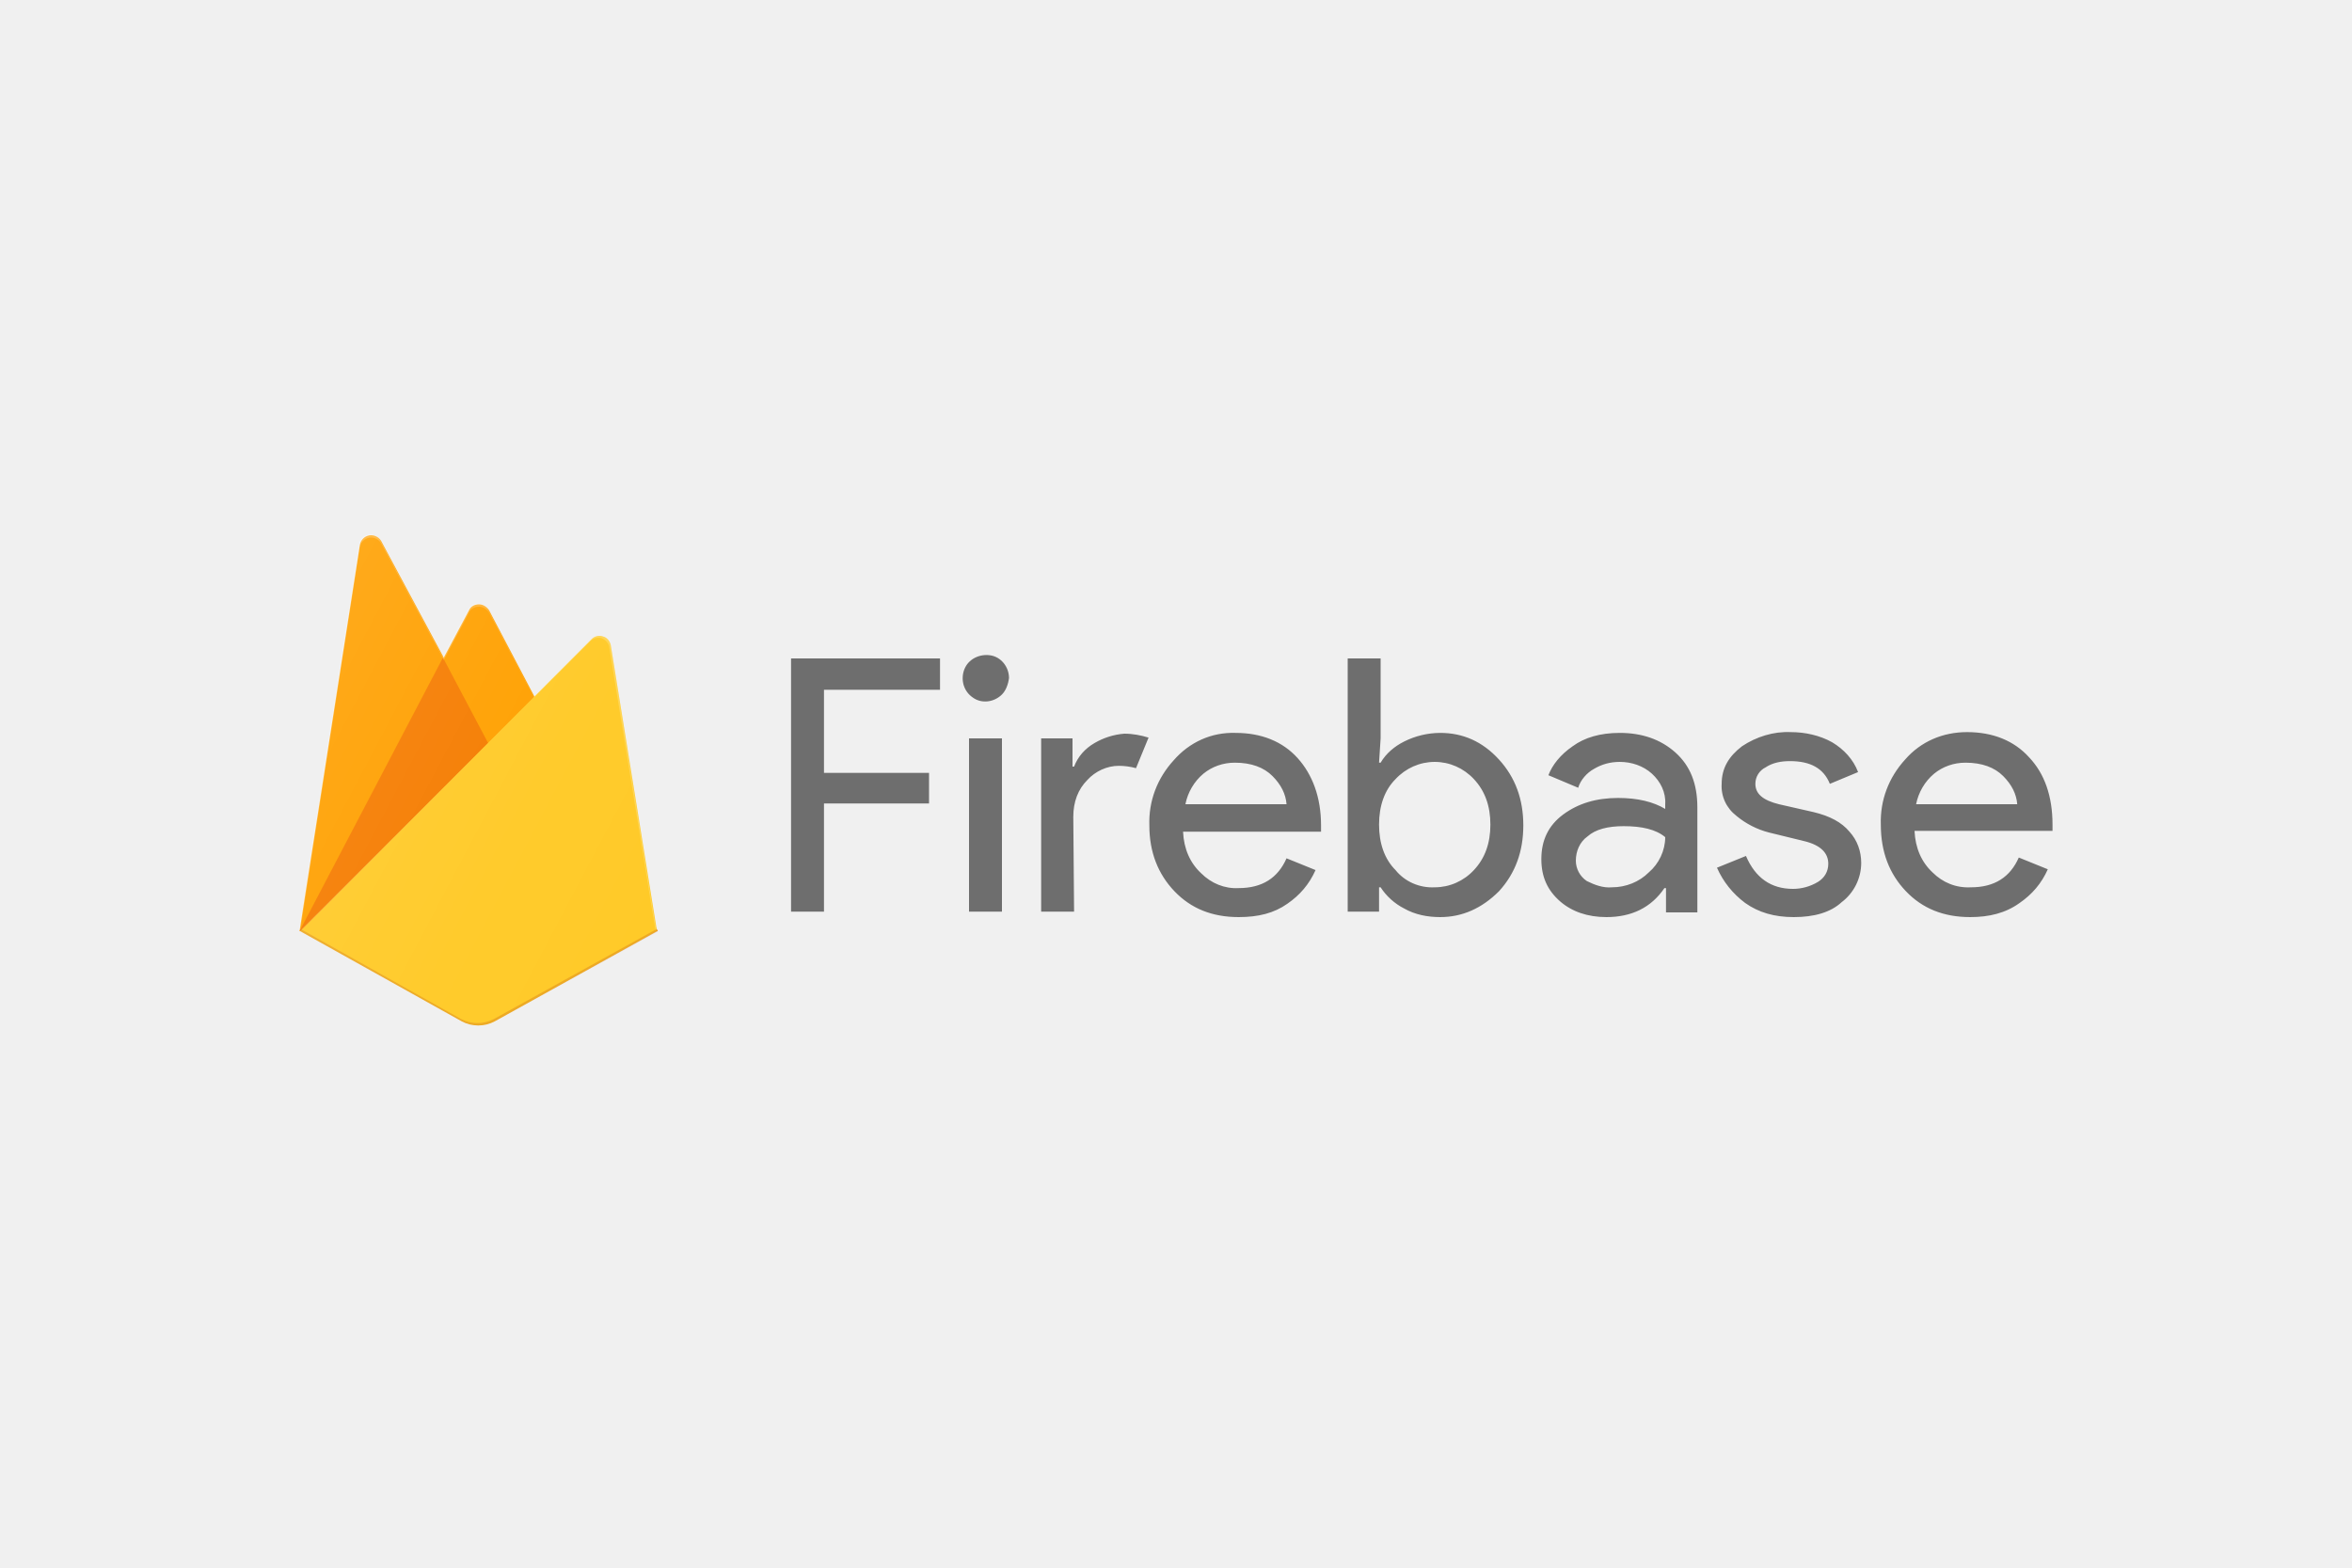
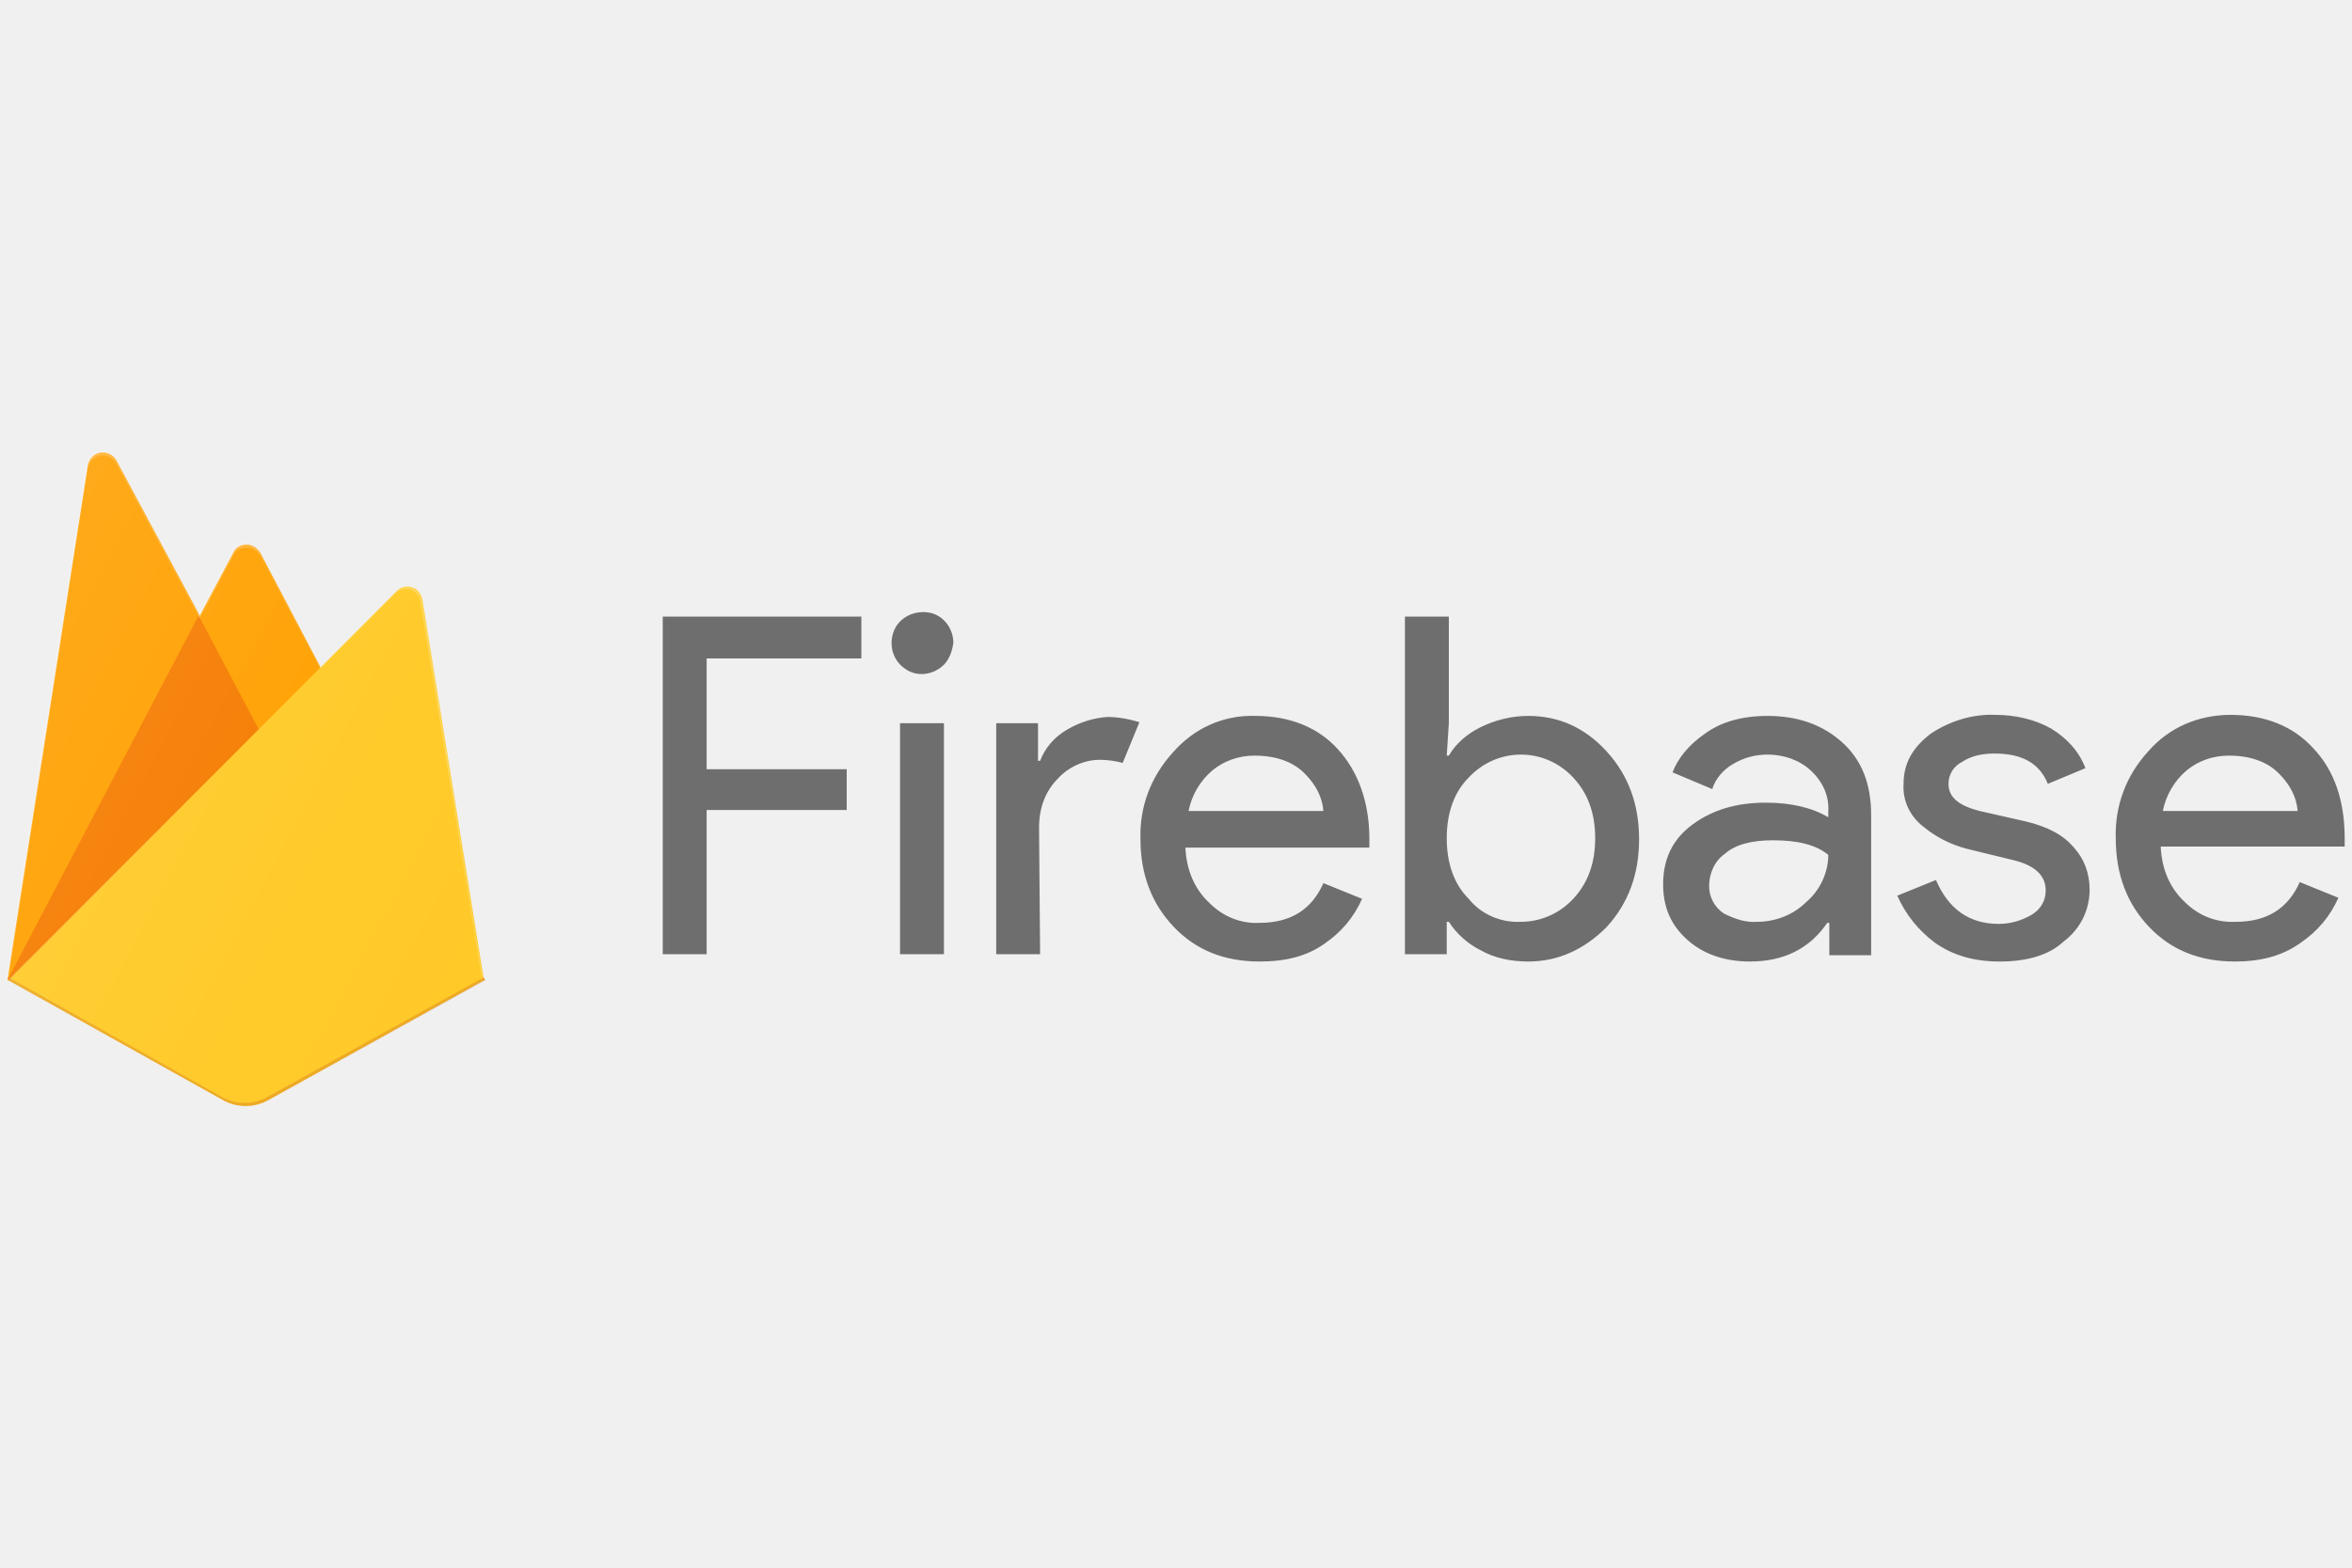
- <svg xmlns="http://www.w3.org/2000/svg" viewBox="0 0 300 200">
-   <path d="M105.1 116.3h-4.2V84h19v4h-14.8v10.6h13.4v3.9h-13.4v13.8zm22.7-27.7c-1 1-2.6 1.2-3.7.4-1.2-.8-1.6-2.3-1.1-3.6s1.9-2 3.3-1.8 2.4 1.5 2.4 2.9c-.1.8-.4 1.6-.9 2.1h0zm0 27.7h-4.2V94.2h4.2v22.1zm9.2 0h-4.2V94.2h4v3.6h.2c.5-1.3 1.4-2.3 2.6-3a8.9 8.9 0 0 1 3.8-1.2c1.1 0 2.1.2 3.1.5l-1.6 3.9a8.33 8.33 0 0 0-2.2-.3c-1.5 0-3 .7-4 1.8-1.2 1.2-1.8 2.8-1.8 4.7l.1 12.1zm21 .7c-3.4 0-6.1-1.1-8.2-3.3s-3.2-5-3.2-8.4c-.1-3.1 1-6 3.1-8.3 2-2.3 4.8-3.6 7.9-3.5 3.3 0 6 1.1 7.9 3.2s3 5 3 8.6v.8h-17.6c.1 2.2.9 4 2.3 5.3 1.3 1.3 3 2 4.8 1.9 3 0 5-1.3 6.1-3.8l3.7 1.5c-.8 1.8-2 3.2-3.6 4.3-1.7 1.2-3.7 1.7-6.2 1.7h0zm6.1-14.4c-.1-1.3-.7-2.5-1.8-3.6s-2.7-1.7-4.8-1.7c-1.5 0-2.9.5-4 1.4-1.2 1-2 2.4-2.3 3.9h12.9zm19.6 14.4c-1.6 0-3.2-.3-4.6-1.1-1.2-.6-2.3-1.6-3-2.7h-.2v3.1h-4V84h4.2v10.2l-.2 3.1h.2c.7-1.2 1.8-2.1 3-2.7a10.39 10.39 0 0 1 4.6-1.1c2.9 0 5.4 1.1 7.5 3.4s3.1 5.1 3.1 8.4-1 6.1-3.1 8.4c-2.2 2.2-4.7 3.3-7.5 3.3h0zm-.7-3.8c1.9 0 3.7-.8 5-2.2 1.4-1.5 2.1-3.4 2.1-5.8s-.7-4.3-2.1-5.8c-1.3-1.4-3.1-2.2-5-2.2s-3.7.8-5 2.2c-1.4 1.4-2.1 3.4-2.1 5.8s.7 4.4 2.1 5.8c1.2 1.5 3.1 2.3 5 2.2h0zm21.9 3.8c-2.4 0-4.4-.7-5.9-2-1.6-1.4-2.4-3.1-2.4-5.4 0-2.4.9-4.3 2.8-5.7s4.2-2.1 7-2.1c2.5 0 4.5.5 6 1.4v-.6c.1-1.5-.6-2.9-1.7-3.9s-2.6-1.5-4.1-1.5c-1.2 0-2.3.3-3.3.9-.9.5-1.7 1.4-2 2.4l-3.8-1.6c.5-1.3 1.5-2.6 3.1-3.7 1.5-1.1 3.5-1.7 6-1.7 2.8 0 5.2.8 7.1 2.5s2.8 4 2.8 7v13.4h-4v-3.1h-.2c-1.7 2.5-4.2 3.7-7.4 3.7h0zm.7-3.8c1.8 0 3.5-.7 4.7-1.9 1.3-1.1 2.1-2.8 2.1-4.5-1.2-1-3-1.4-5.3-1.4-2 0-3.6.4-4.6 1.3-1 .7-1.5 1.9-1.5 3.1 0 1 .5 2 1.4 2.6 1 .5 2.1.9 3.2.8h0zm23.2 3.8c-2.5 0-4.5-.6-6.2-1.8-1.6-1.2-2.8-2.7-3.6-4.5l3.7-1.5c1.2 2.8 3.2 4.2 6 4.2 1.1 0 2.2-.3 3.2-.9.8-.5 1.3-1.3 1.3-2.3 0-1.4-1-2.4-3.1-2.9l-4.5-1.1a10.67 10.67 0 0 1-4.1-2.1c-1.3-1-2-2.5-1.9-4.1 0-2 .9-3.5 2.6-4.8 1.8-1.2 4-1.9 6.2-1.8 1.8 0 3.7.4 5.3 1.3 1.5.9 2.7 2.2 3.3 3.8l-3.6 1.5c-.8-2-2.5-2.9-5.1-2.9-1.1 0-2.2.2-3.1.8a2.33 2.33 0 0 0-1.3 2.1c0 1.3 1 2.1 3 2.6l4.4 1c2.1.5 3.6 1.3 4.6 2.5 1 1.1 1.5 2.5 1.5 4a6.3 6.3 0 0 1-2.5 5c-1.4 1.3-3.5 1.9-6.1 1.9h0zm22.5 0c-3.4 0-6.1-1.1-8.2-3.3s-3.2-5-3.2-8.5c-.1-3.1 1-6 3.1-8.3 2-2.3 4.8-3.5 7.9-3.5 3.3 0 6 1.1 7.9 3.2 2 2.1 3 5 3 8.6v.8h-17.6c.1 2.2.9 4 2.3 5.3 1.3 1.3 3 2 4.9 1.9 3 0 5-1.3 6.1-3.8l3.7 1.5c-.8 1.8-2 3.2-3.6 4.3-1.8 1.3-3.9 1.8-6.3 1.8h0zm6-14.4c-.1-1.3-.7-2.5-1.8-3.6s-2.7-1.7-4.8-1.7c-1.5 0-2.9.5-4 1.4-1.2 1-2 2.4-2.3 3.9h12.9z" opacity=".54" enable-background="new" />
-   <path d="M38.2 118.8l7.7-49.3a1.49 1.49 0 0 1 1.2-1.2c.6-.1 1.2.2 1.5.7l8 14.9 3.2-6c.2-.5.7-.8 1.3-.8.5 0 1 .3 1.3.8l21.5 40.9H38.2z" fill="#ffa000" />
-   <path d="M64.8 99.6l-8.3-15.7-18.3 34.9 26.6-19.2z" fill="#f57c00" />
-   <path d="M83.8 118.8l-5.9-36.5c-.1-.5-.5-1-1-1.1-.5-.2-1.1 0-1.4.3l-37.2 37.3 20.6 11.5c1.3.7 2.9.7 4.2 0l20.7-11.5z" fill="#ffca28" />
-   <path d="M77.9 82.3c-.1-.5-.5-1-1-1.1-.5-.2-1.1 0-1.4.3l-7.4 7.4-5.8-11.1c-.2-.5-.7-.8-1.3-.8s-1 .3-1.3.8l-3.2 6-8-14.9c-.3-.5-.9-.8-1.5-.7a1.49 1.49 0 0 0-1.2 1.2l-7.7 49.3.2.1 37-37c.4-.4.9-.5 1.4-.4.5.2.9.6 1 1.1l5.9 36.2h.1l-5.8-36.4zm-39.6 36.4l7.6-48.9a1.49 1.49 0 0 1 1.2-1.2c.6-.1 1.2.2 1.5.7l8 14.9 3.2-6c.2-.5.7-.8 1.3-.8.5 0 1 .3 1.3.8L68.1 89l-29.8 29.7z" fill="#fff" fill-opacity=".2" />
-   <path d="M63 130c-1.3.7-2.9.7-4.2 0l-20.5-11.5v.3l20.6 11.5c1.3.7 2.9.7 4.2 0l20.8-11.5-.1-.3L63 130z" opacity=".2" fill="#a52714" enable-background="new" />
-   <linearGradient id="A" gradientUnits="userSpaceOnUse" x1="36.723" y1="90.242" x2="84.052" y2="115.202">
-     <stop offset="0" stop-color="#fff" stop-opacity=".1" />
-     <stop offset=".14" stop-color="#fff" stop-opacity=".08" />
-     <stop offset=".61" stop-color="#fff" stop-opacity=".02" />
-     <stop offset="1" stop-color="#fff" stop-opacity="0" />
+ <svg xmlns="http://www.w3.org/2000/svg" version="1.1" id="Layer_1" x="0px" y="0px" viewBox="0 0 225 150" style="enable-background:new 0 0 225 150;" xml:space="preserve">
+   <style type="text/css">
+ 	.st0{opacity:0.54;enable-background:new    ;}
+ 	.st1{fill:#FFA000;}
+ 	.st2{fill:#F57C00;}
+ 	.st3{fill:#FFCA28;}
+ 	.st4{fill:#FFFFFF;fill-opacity:0.2;}
+ 	.st5{opacity:0.2;fill:#A52714;enable-background:new    ;}
+ 	.st6{fill:url(#SVGID_1_);}
+ </style>
+   <path class="st0" d="M67.6,91.3h-4.2V59h19v4H67.6v10.6H81v3.9H67.6V91.3z M90.3,63.6c-1,1-2.6,1.2-3.7,0.4  c-1.2-0.8-1.6-2.3-1.1-3.6s1.9-2,3.3-1.8s2.4,1.5,2.4,2.9C91.1,62.3,90.8,63.1,90.3,63.6C90.3,63.6,90.3,63.6,90.3,63.6z M90.3,91.3  h-4.2V69.2h4.2C90.3,69.2,90.3,91.3,90.3,91.3z M99.5,91.3h-4.2V69.2h4v3.6h0.2c0.5-1.3,1.4-2.3,2.6-3c1.2-0.7,2.5-1.1,3.8-1.2  c1.1,0,2.1,0.2,3.1,0.5l-1.6,3.9c-0.7-0.2-1.5-0.3-2.2-0.3c-1.5,0-3,0.7-4,1.8c-1.2,1.2-1.8,2.8-1.8,4.7L99.5,91.3L99.5,91.3z   M120.5,92c-3.4,0-6.1-1.1-8.2-3.3s-3.2-5-3.2-8.4c-0.1-3.1,1-6,3.1-8.3c2-2.3,4.8-3.6,7.9-3.5c3.3,0,6,1.1,7.9,3.2s3,5,3,8.6v0.8  h-17.6c0.1,2.2,0.9,4,2.3,5.3c1.3,1.3,3,2,4.8,1.9c3,0,5-1.3,6.1-3.8l3.7,1.5c-0.8,1.8-2,3.2-3.6,4.3C125,91.5,123,92,120.5,92  C120.5,92,120.5,92,120.5,92z M126.6,77.6c-0.1-1.3-0.7-2.5-1.8-3.6s-2.7-1.7-4.8-1.7c-1.5,0-2.9,0.5-4,1.4c-1.2,1-2,2.4-2.3,3.9  L126.6,77.6L126.6,77.6z M146.2,92c-1.6,0-3.2-0.3-4.6-1.1c-1.2-0.6-2.3-1.6-3-2.7h-0.2v3.1h-4V59h4.2v10.2l-0.2,3.1h0.2  c0.7-1.2,1.8-2.1,3-2.7c1.4-0.7,3-1.1,4.6-1.1c2.9,0,5.4,1.1,7.5,3.4s3.1,5.1,3.1,8.4s-1,6.1-3.1,8.4C151.5,90.9,149,92,146.2,92  C146.2,92,146.2,92,146.2,92z M145.5,88.2c1.9,0,3.7-0.8,5-2.2c1.4-1.5,2.1-3.4,2.1-5.8s-0.7-4.3-2.1-5.8c-1.3-1.4-3.1-2.2-5-2.2  s-3.7,0.8-5,2.2c-1.4,1.4-2.1,3.4-2.1,5.8s0.7,4.4,2.1,5.8C141.7,87.5,143.6,88.3,145.5,88.2L145.5,88.2z M167.4,92  c-2.4,0-4.4-0.7-5.9-2c-1.6-1.4-2.4-3.1-2.4-5.4c0-2.4,0.9-4.3,2.8-5.7s4.2-2.1,7-2.1c2.5,0,4.5,0.5,6,1.4v-0.6  c0.1-1.5-0.6-2.9-1.7-3.9s-2.6-1.5-4.1-1.5c-1.2,0-2.3,0.3-3.3,0.9c-0.9,0.5-1.7,1.4-2,2.4l-3.8-1.6c0.5-1.3,1.5-2.6,3.1-3.7  c1.5-1.1,3.5-1.7,6-1.7c2.8,0,5.2,0.8,7.1,2.5s2.8,4,2.8,7v13.4h-4v-3.1h-0.2C173.1,90.8,170.6,92,167.4,92L167.4,92L167.4,92z   M168.1,88.2c1.8,0,3.5-0.7,4.7-1.9c1.3-1.1,2.1-2.8,2.1-4.5c-1.2-1-3-1.4-5.3-1.4c-2,0-3.6,0.4-4.6,1.3c-1,0.7-1.5,1.9-1.5,3.1  c0,1,0.5,2,1.4,2.6C165.9,87.9,167,88.3,168.1,88.2L168.1,88.2L168.1,88.2z M191.3,92c-2.5,0-4.5-0.6-6.2-1.8  c-1.6-1.2-2.8-2.7-3.6-4.5l3.7-1.5c1.2,2.8,3.2,4.2,6,4.2c1.1,0,2.2-0.3,3.2-0.9c0.8-0.5,1.3-1.3,1.3-2.3c0-1.4-1-2.4-3.1-2.9  l-4.5-1.1c-1.5-0.4-2.9-1.1-4.1-2.1c-1.3-1-2-2.5-1.9-4.1c0-2,0.9-3.5,2.6-4.8c1.8-1.2,4-1.9,6.2-1.8c1.8,0,3.7,0.4,5.3,1.3  c1.5,0.9,2.7,2.2,3.3,3.8l-3.6,1.5c-0.8-2-2.5-2.9-5.1-2.9c-1.1,0-2.2,0.2-3.1,0.8c-0.8,0.4-1.3,1.2-1.3,2.1c0,1.3,1,2.1,3,2.6  l4.4,1c2.1,0.5,3.6,1.3,4.6,2.5c1,1.1,1.5,2.5,1.5,4c0,2-0.9,3.8-2.5,5C196,91.4,193.9,92,191.3,92L191.3,92L191.3,92z M213.8,92  c-3.4,0-6.1-1.1-8.2-3.3s-3.2-5-3.2-8.5c-0.1-3.1,1-6,3.1-8.3c2-2.3,4.8-3.5,7.9-3.5c3.3,0,6,1.1,7.9,3.2c2,2.1,3,5,3,8.6V81h-17.6  c0.1,2.2,0.9,4,2.3,5.3c1.3,1.3,3,2,4.9,1.9c3,0,5-1.3,6.1-3.8l3.7,1.5c-0.8,1.8-2,3.2-3.6,4.3C218.3,91.5,216.2,92,213.8,92  L213.8,92z M219.8,77.6c-0.1-1.3-0.7-2.5-1.8-3.6s-2.7-1.7-4.8-1.7c-1.5,0-2.9,0.5-4,1.4c-1.2,1-2,2.4-2.3,3.9  C206.9,77.6,219.8,77.6,219.8,77.6z" />
+   <path class="st1" d="M0.7,93.8l7.7-49.3c0.1-0.6,0.6-1.1,1.2-1.2c0.6-0.1,1.2,0.2,1.5,0.7l8,14.9l3.2-6c0.2-0.5,0.7-0.8,1.3-0.8  c0.5,0,1,0.3,1.3,0.8l21.5,40.9H0.7z" />
+   <path class="st2" d="M27.3,74.6L19,58.9L0.7,93.8C0.7,93.8,27.3,74.6,27.3,74.6z" />
+   <path class="st3" d="M46.3,93.8l-5.9-36.5c-0.1-0.5-0.5-1-1-1.1c-0.5-0.2-1.1,0-1.4,0.3L0.8,93.8l20.6,11.5c1.3,0.7,2.9,0.7,4.2,0  L46.3,93.8z" />
+   <path class="st4" d="M40.4,57.3c-0.1-0.5-0.5-1-1-1.1c-0.5-0.2-1.1,0-1.4,0.3l-7.4,7.4l-5.8-11.1c-0.2-0.5-0.7-0.8-1.3-0.8  s-1,0.3-1.3,0.8l-3.2,6l-8-14.9c-0.3-0.5-0.9-0.8-1.5-0.7c-0.6,0.1-1.1,0.6-1.2,1.2L0.6,93.7l0.2,0.1l37-37c0.4-0.4,0.9-0.5,1.4-0.4  c0.5,0.2,0.9,0.6,1,1.1l5.9,36.2h0.1C46.2,93.7,40.4,57.3,40.4,57.3z M0.8,93.7l7.6-48.9c0.1-0.6,0.6-1.1,1.2-1.2  c0.6-0.1,1.2,0.2,1.5,0.7l8,14.9l3.2-6c0.2-0.5,0.7-0.8,1.3-0.8c0.5,0,1,0.3,1.3,0.8L30.6,64C30.6,64,0.8,93.7,0.8,93.7z" />
+   <path class="st5" d="M25.5,105c-1.3,0.7-2.9,0.7-4.2,0L0.8,93.5v0.3l20.6,11.5c1.3,0.7,2.9,0.7,4.2,0l20.8-11.5l-0.1-0.3L25.5,105z" />
+   <linearGradient id="SVGID_1_" gradientUnits="userSpaceOnUse" x1="-0.405" y1="85.463" x2="46.924" y2="60.503" gradientTransform="matrix(1 0 0 -1 0 150)">
+     <stop offset="0" style="stop-color:#FFFFFF;stop-opacity:0.1" />
+     <stop offset="0.14" style="stop-color:#FFFFFF;stop-opacity:8.000000e-02" />
+     <stop offset="0.61" style="stop-color:#FFFFFF;stop-opacity:2.000000e-02" />
+     <stop offset="1" style="stop-color:#FFFFFF;stop-opacity:0" />
  </linearGradient>
-   <path d="M77.8 82.3c-.1-.5-.5-1-1-1.1-.5-.2-1.1 0-1.4.3L68 88.9l-5.8-11.1c-.2-.5-.7-.8-1.3-.8-.5 0-1 .3-1.3.8l-3.2 6-7.9-14.9c-.3-.5-.9-.8-1.5-.7a1.49 1.49 0 0 0-1.2 1.2l-7.7 49.3 20.5 11.5c1.3.7 2.9.7 4.1 0l20.7-11.5-5.6-36.4z" fill="url(#A)" />
+   <path class="st6" d="M40.3,57.3c-0.1-0.5-0.5-1-1-1.1c-0.5-0.2-1.1,0-1.4,0.3l-7.4,7.4l-5.8-11.1C24.5,52.3,24,52,23.4,52  c-0.5,0-1,0.3-1.3,0.8l-3.2,6L11,43.9c-0.3-0.5-0.9-0.8-1.5-0.7c-0.6,0.1-1.1,0.6-1.2,1.2L0.6,93.7l20.5,11.5c1.3,0.7,2.9,0.7,4.1,0  l20.7-11.5C45.9,93.7,40.3,57.3,40.3,57.3z" />
</svg>
